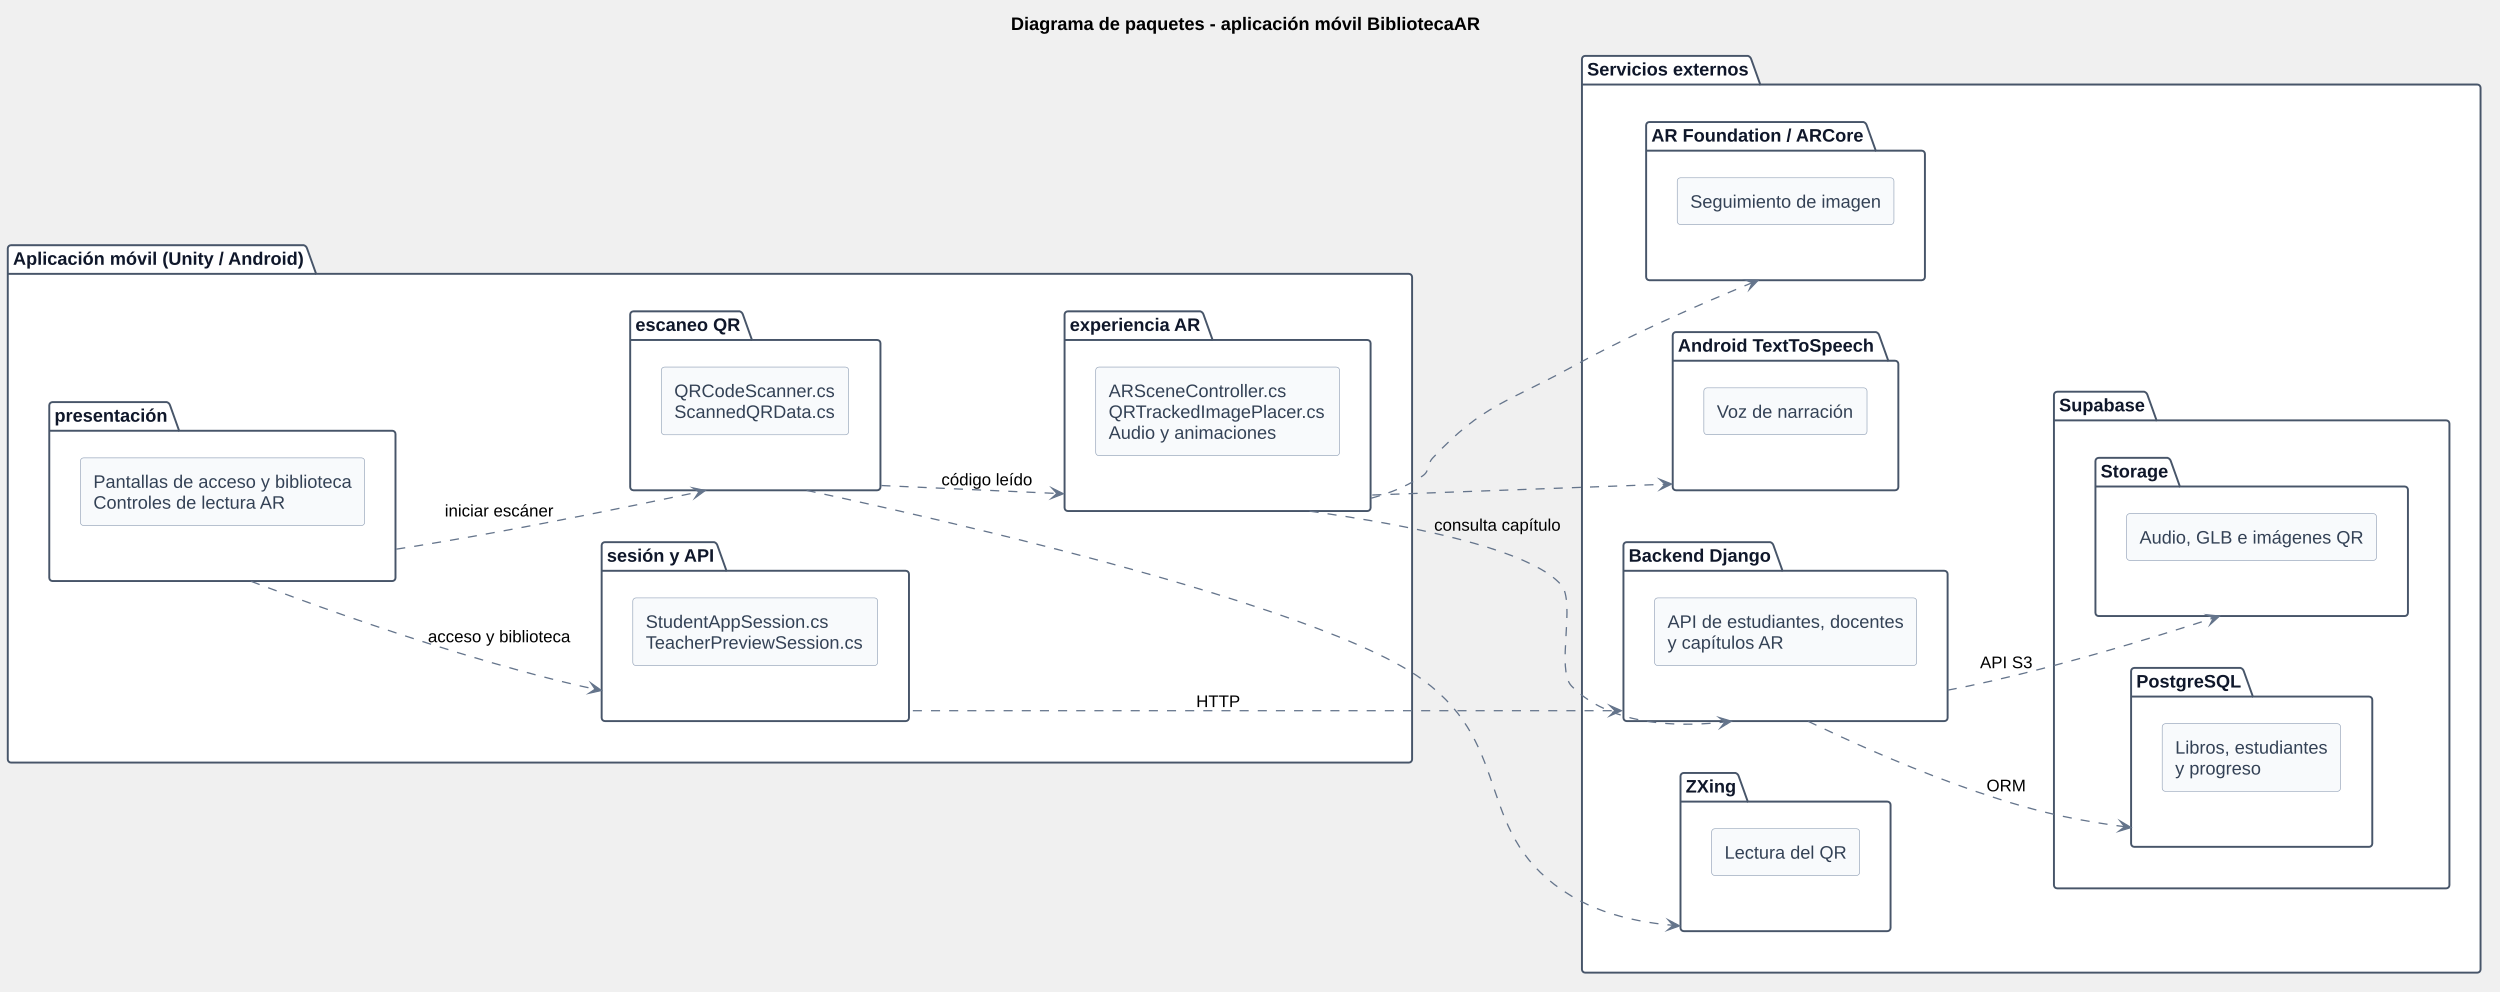
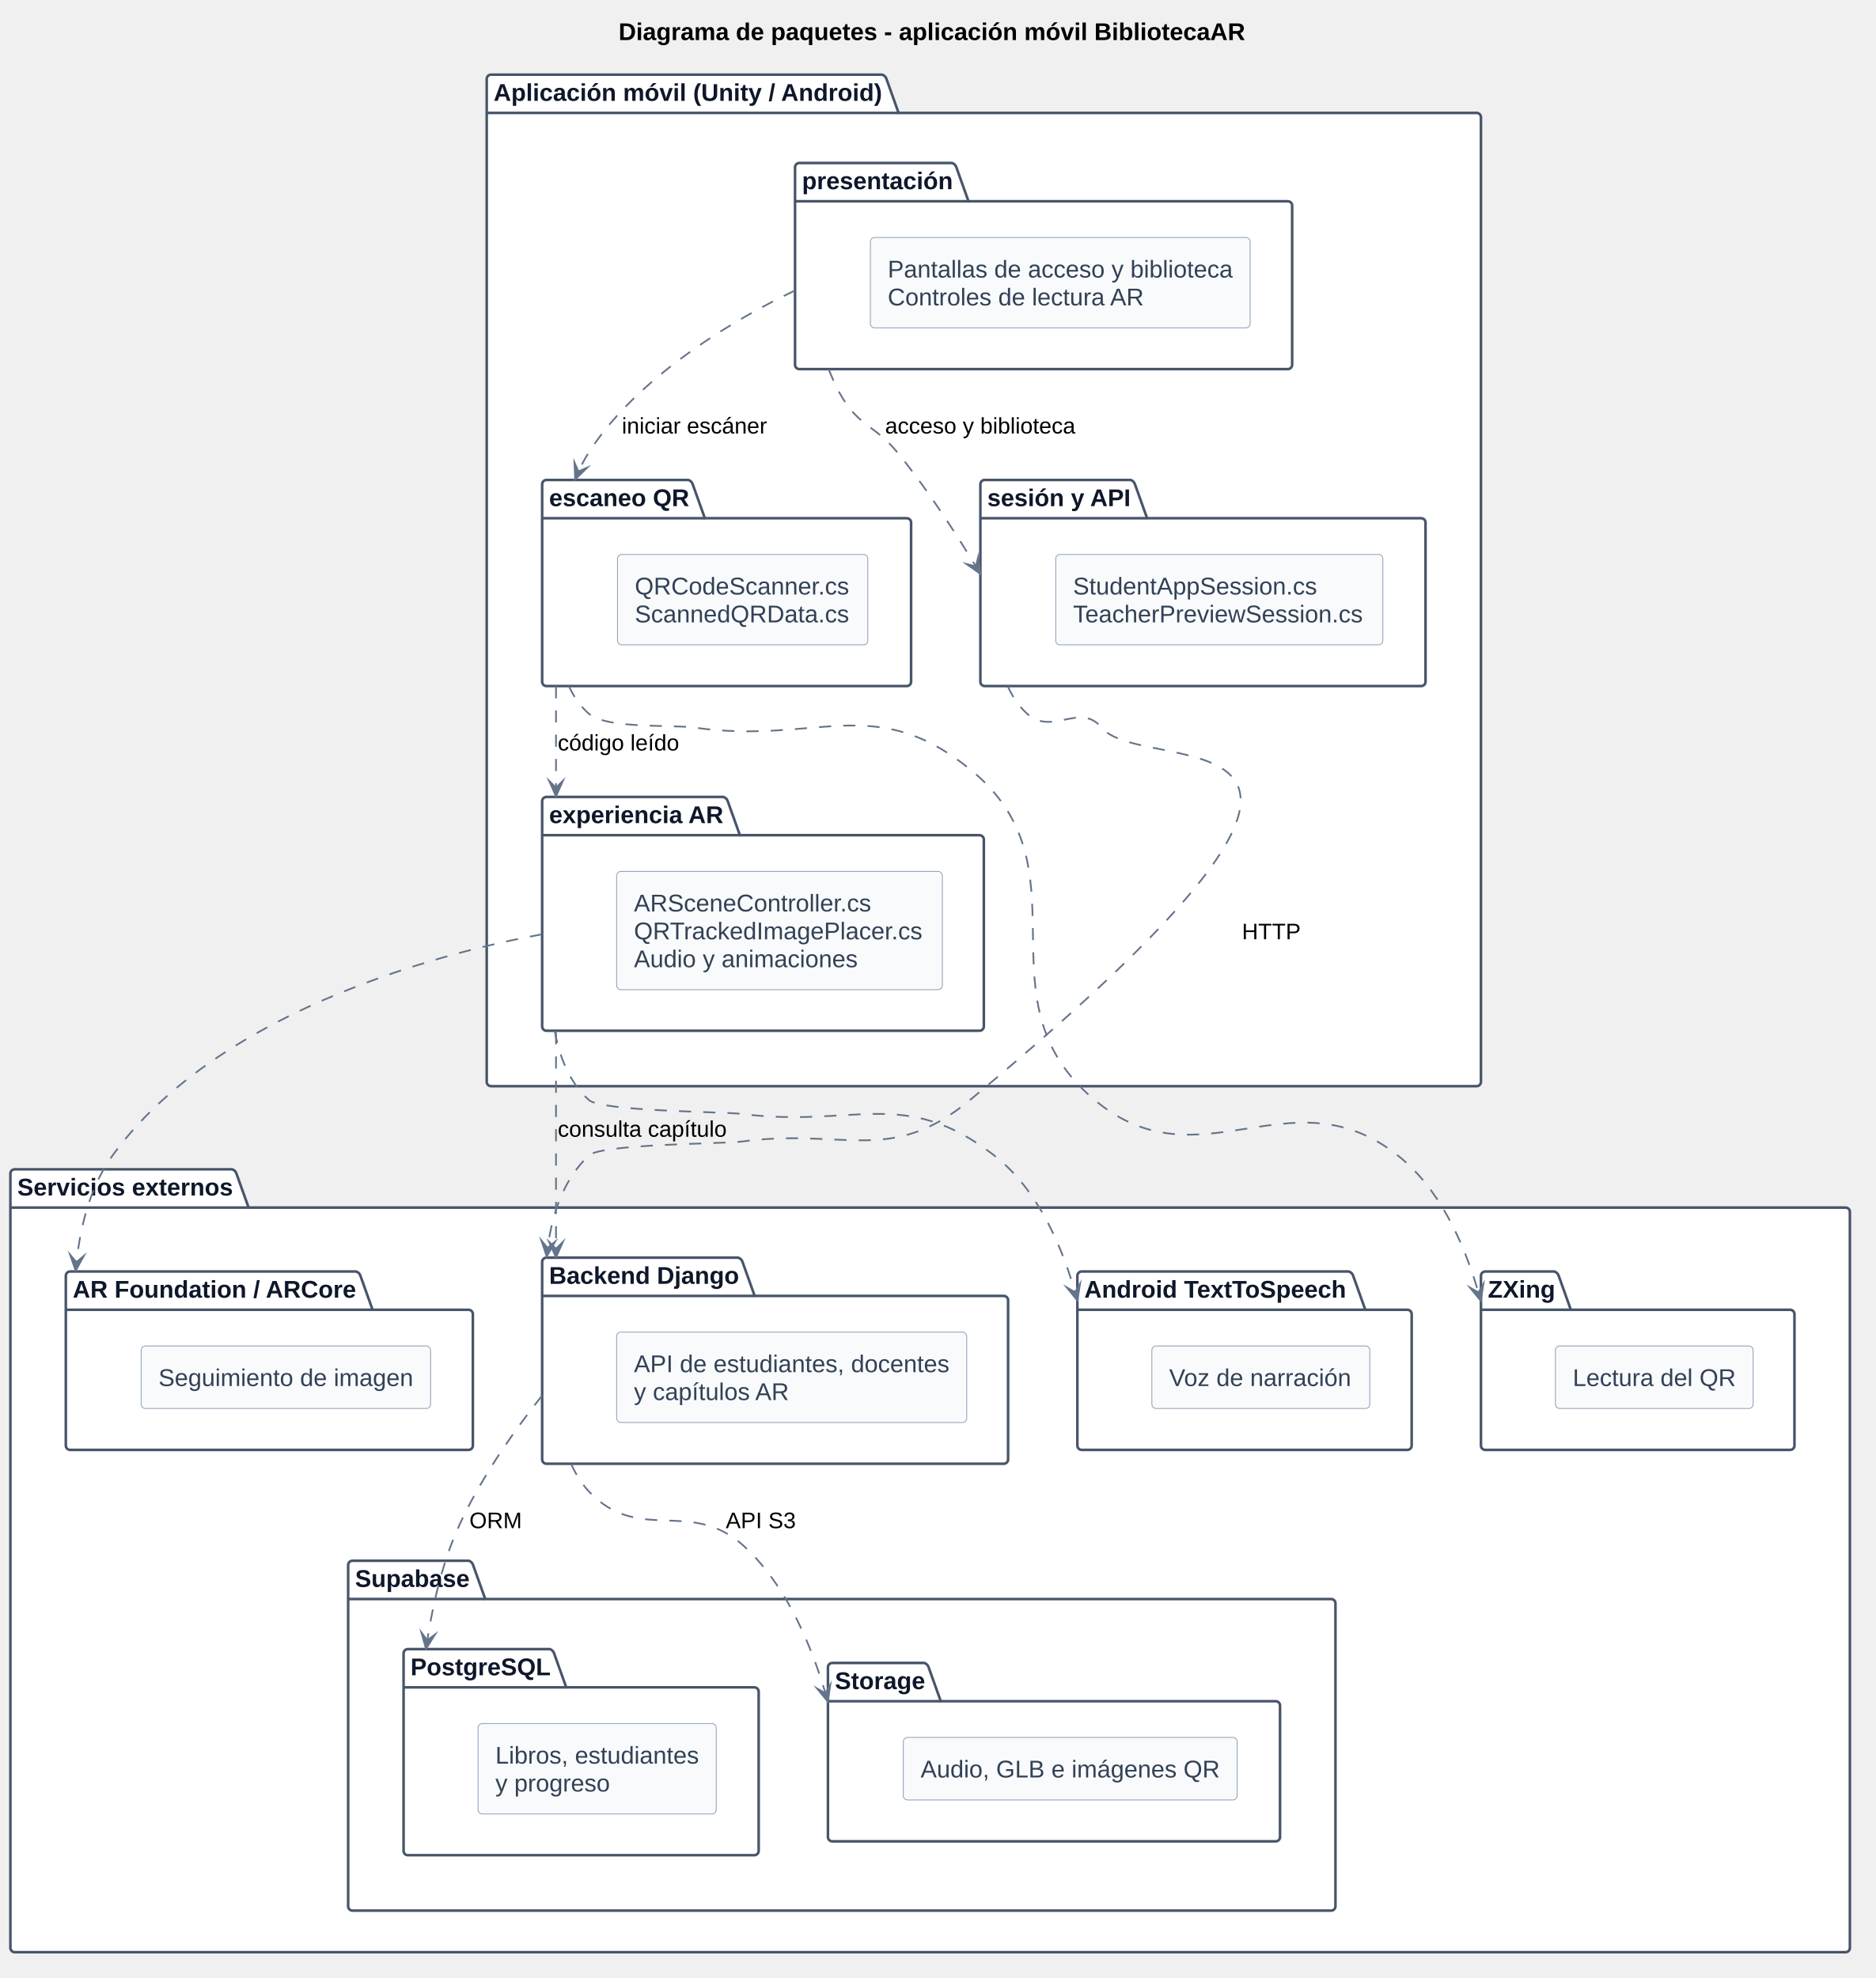
- <svg xmlns="http://www.w3.org/2000/svg" version="1.1" data-diagram-type="DESCRIPTION" style="width:1928px;height:765px;background:#FFFFFF;" width="1928px" height="765px" viewBox="0 0 1928 765" zoomAndPan="magnify" preserveAspectRatio="none" contentStyleType="text/css">
+ <svg xmlns="http://www.w3.org/2000/svg" version="1.1" data-diagram-type="DESCRIPTION" style="width:1083px;height:1142px;background:#FFFFFF;" width="1083px" height="1142px" viewBox="0 0 1083 1142" zoomAndPan="magnify" preserveAspectRatio="none" contentStyleType="text/css">
  <defs />
  <g font-family="sans-serif" lengthAdjust="spacing">
    <g class="title" data-source-line="1">
-       <text x="779.618" y="23.132" fill="#000" font-size="14" textLength="361.765" font-weight="700" font-family="Arial">Diagrama de paquetes - aplicación móvil BibliotecaAR</text>
+       <text x="357.118" y="23.132" fill="#000" font-size="14" textLength="361.765" font-weight="700" font-family="Arial">Diagrama de paquetes - aplicación móvil BibliotecaAR</text>
    </g>
    <g class="cluster" data-qualified-name="MOBILE" id="ent0001" data-source-line="19">
-       <path d="M8.5,189.099 L234.286,189.099 A3.75,3.75 0 0 1 236.786,191.599 L243.786,211.197 L1086.5,211.197 A2.5,2.5 0 0 1 1089,213.697 L1089,585.599 A2.5,2.5 0 0 1 1086.5,588.099 L8.5,588.099 A2.5,2.5 0 0 1 6,585.599 L6,191.599 A2.5,2.5 0 0 1 8.5,189.099" style="stroke:#475569;stroke-width:1.5;" fill="#FFF" />
-       <line x1="6" y1="211.197" x2="243.786" y2="211.197" style="stroke:#475569;stroke-width:1.5;" />
-       <text x="10" y="204.23" fill="#0F172A" font-size="14" textLength="224.786" font-weight="700" font-family="Arial">Aplicación móvil (Unity / Android)</text>
+       <path d="M283.5,43.099 L509.286,43.099 A3.75,3.75 0 0 1 511.786,45.599 L518.786,65.197 L852.5,65.197 A2.5,2.5 0 0 1 855,67.697 L855,624.599 A2.5,2.5 0 0 1 852.5,627.099 L283.5,627.099 A2.5,2.5 0 0 1 281,624.599 L281,45.599 A2.5,2.5 0 0 1 283.5,43.099" style="stroke:#475569;stroke-width:1.5;" fill="#FFF" />
+       <line x1="281" y1="65.197" x2="518.786" y2="65.197" style="stroke:#475569;stroke-width:1.5;" />
+       <text x="285" y="58.23" fill="#0F172A" font-size="14" textLength="224.786" font-weight="700" font-family="Arial">Aplicación móvil (Unity / Android)</text>
    </g>
    <g class="cluster" data-qualified-name="MOBILE.UI" id="ent0002" data-source-line="20">
-       <path d="M40.5,310.099 L128.638,310.099 A3.75,3.75 0 0 1 131.138,312.599 L138.138,332.197 L302.5,332.197 A2.5,2.5 0 0 1 305,334.697 L305,445.599 A2.5,2.5 0 0 1 302.5,448.099 L40.5,448.099 A2.5,2.5 0 0 1 38,445.599 L38,312.599 A2.5,2.5 0 0 1 40.5,310.099" style="stroke:#475569;stroke-width:1.5;" fill="#FFF" />
-       <line x1="38" y1="332.197" x2="138.138" y2="332.197" style="stroke:#475569;stroke-width:1.5;" />
-       <text x="42" y="325.23" fill="#0F172A" font-size="14" textLength="87.138" font-weight="700" font-family="Arial">presentación</text>
+       <path d="M461.5,94.099 L549.638,94.099 A3.75,3.75 0 0 1 552.138,96.599 L559.138,116.197 L743.5,116.197 A2.5,2.5 0 0 1 746,118.697 L746,210.599 A2.5,2.5 0 0 1 743.5,213.099 L461.5,213.099 A2.5,2.5 0 0 1 459,210.599 L459,96.599 A2.5,2.5 0 0 1 461.5,94.099" style="stroke:#475569;stroke-width:1.5;" fill="#FFF" />
+       <line x1="459" y1="116.197" x2="559.138" y2="116.197" style="stroke:#475569;stroke-width:1.5;" />
+       <text x="463" y="109.23" fill="#0F172A" font-size="14" textLength="87.138" font-weight="700" font-family="Arial">presentación</text>
    </g>
    <g class="cluster" data-qualified-name="MOBILE.SCAN" id="ent0004" data-source-line="23">
-       <path d="M488.5,240.099 L570.424,240.099 A3.75,3.75 0 0 1 572.924,242.599 L579.924,262.197 L676.5,262.197 A2.5,2.5 0 0 1 679,264.697 L679,375.599 A2.5,2.5 0 0 1 676.5,378.099 L488.5,378.099 A2.5,2.5 0 0 1 486,375.599 L486,242.599 A2.5,2.5 0 0 1 488.5,240.099" style="stroke:#475569;stroke-width:1.5;" fill="#FFF" />
-       <line x1="486" y1="262.197" x2="579.924" y2="262.197" style="stroke:#475569;stroke-width:1.5;" />
-       <text x="490" y="255.23" fill="#0F172A" font-size="14" textLength="80.924" font-weight="700" font-family="Arial">escaneo QR</text>
+       <path d="M315.5,277.099 L397.424,277.099 A3.75,3.75 0 0 1 399.924,279.599 L406.924,299.197 L523.5,299.197 A2.5,2.5 0 0 1 526,301.697 L526,393.599 A2.5,2.5 0 0 1 523.5,396.099 L315.5,396.099 A2.5,2.5 0 0 1 313,393.599 L313,279.599 A2.5,2.5 0 0 1 315.5,277.099" style="stroke:#475569;stroke-width:1.5;" fill="#FFF" />
+       <line x1="313" y1="299.197" x2="406.924" y2="299.197" style="stroke:#475569;stroke-width:1.5;" />
+       <text x="317" y="292.23" fill="#0F172A" font-size="14" textLength="80.924" font-weight="700" font-family="Arial">escaneo QR</text>
    </g>
    <g class="cluster" data-qualified-name="MOBILE.CLIENT" id="ent0006" data-source-line="26">
-       <path d="M466.5,418.099 L550.755,418.099 A3.75,3.75 0 0 1 553.255,420.599 L560.255,440.197 L698.5,440.197 A2.5,2.5 0 0 1 701,442.697 L701,553.599 A2.5,2.5 0 0 1 698.5,556.099 L466.5,556.099 A2.5,2.5 0 0 1 464,553.599 L464,420.599 A2.5,2.5 0 0 1 466.5,418.099" style="stroke:#475569;stroke-width:1.5;" fill="#FFF" />
-       <line x1="464" y1="440.197" x2="560.255" y2="440.197" style="stroke:#475569;stroke-width:1.5;" />
-       <text x="468" y="433.23" fill="#0F172A" font-size="14" textLength="83.255" font-weight="700" font-family="Arial">sesión y API</text>
+       <path d="M568.5,277.099 L652.755,277.099 A3.75,3.75 0 0 1 655.255,279.599 L662.255,299.197 L820.5,299.197 A2.5,2.5 0 0 1 823,301.697 L823,393.599 A2.5,2.5 0 0 1 820.5,396.099 L568.5,396.099 A2.5,2.5 0 0 1 566,393.599 L566,279.599 A2.5,2.5 0 0 1 568.5,277.099" style="stroke:#475569;stroke-width:1.5;" fill="#FFF" />
+       <line x1="566" y1="299.197" x2="662.255" y2="299.197" style="stroke:#475569;stroke-width:1.5;" />
+       <text x="570" y="292.23" fill="#0F172A" font-size="14" textLength="83.255" font-weight="700" font-family="Arial">sesión y API</text>
    </g>
    <g class="cluster" data-qualified-name="MOBILE.AR" id="ent0008" data-source-line="29">
-       <path d="M823.5,240.099 L925.658,240.099 A3.75,3.75 0 0 1 928.158,242.599 L935.158,262.197 L1054.5,262.197 A2.5,2.5 0 0 1 1057,264.697 L1057,391.599 A2.5,2.5 0 0 1 1054.5,394.099 L823.5,394.099 A2.5,2.5 0 0 1 821,391.599 L821,242.599 A2.5,2.5 0 0 1 823.5,240.099" style="stroke:#475569;stroke-width:1.5;" fill="#FFF" />
-       <line x1="821" y1="262.197" x2="935.158" y2="262.197" style="stroke:#475569;stroke-width:1.5;" />
-       <text x="825" y="255.23" fill="#0F172A" font-size="14" textLength="101.158" font-weight="700" font-family="Arial">experiencia AR</text>
+       <path d="M315.5,460.099 L417.658,460.099 A3.75,3.75 0 0 1 420.158,462.599 L427.158,482.197 L565.5,482.197 A2.5,2.5 0 0 1 568,484.697 L568,592.599 A2.5,2.5 0 0 1 565.5,595.099 L315.5,595.099 A2.5,2.5 0 0 1 313,592.599 L313,462.599 A2.5,2.5 0 0 1 315.5,460.099" style="stroke:#475569;stroke-width:1.5;" fill="#FFF" />
+       <line x1="313" y1="482.197" x2="427.158" y2="482.197" style="stroke:#475569;stroke-width:1.5;" />
+       <text x="317" y="475.23" fill="#0F172A" font-size="14" textLength="101.158" font-weight="700" font-family="Arial">experiencia AR</text>
    </g>
    <g class="cluster" data-qualified-name="EXTERNAL" id="ent0010" data-source-line="34">
-       <path d="M1222.5,43.099 L1348.01,43.099 A3.75,3.75 0 0 1 1350.51,45.599 L1357.51,65.197 L1910.5,65.197 A2.5,2.5 0 0 1 1913,67.697 L1913,747.599 A2.5,2.5 0 0 1 1910.5,750.099 L1222.5,750.099 A2.5,2.5 0 0 1 1220,747.599 L1220,45.599 A2.5,2.5 0 0 1 1222.5,43.099" style="stroke:#475569;stroke-width:1.5;" fill="#FFF" />
-       <line x1="1220" y1="65.197" x2="1357.51" y2="65.197" style="stroke:#475569;stroke-width:1.5;" />
-       <text x="1224" y="58.23" fill="#0F172A" font-size="14" textLength="124.51" font-weight="700" font-family="Arial">Servicios externos</text>
+       <path d="M8.5,675.099 L134.01,675.099 A3.75,3.75 0 0 1 136.51,677.599 L143.51,697.197 L1065.5,697.197 A2.5,2.5 0 0 1 1068,699.697 L1068,1124.599 A2.5,2.5 0 0 1 1065.5,1127.099 L8.5,1127.099 A2.5,2.5 0 0 1 6,1124.599 L6,677.599 A2.5,2.5 0 0 1 8.5,675.099" style="stroke:#475569;stroke-width:1.5;" fill="#FFF" />
+       <line x1="6" y1="697.197" x2="143.51" y2="697.197" style="stroke:#475569;stroke-width:1.5;" />
+       <text x="10" y="690.23" fill="#0F172A" font-size="14" textLength="124.51" font-weight="700" font-family="Arial">Servicios externos</text>
    </g>
    <g class="cluster" data-qualified-name="EXTERNAL.BACKEND" id="ent0011" data-source-line="35">
-       <path d="M1254.5,418.099 L1365.189,418.099 A3.75,3.75 0 0 1 1367.689,420.599 L1374.689,440.197 L1499.5,440.197 A2.5,2.5 0 0 1 1502,442.697 L1502,553.599 A2.5,2.5 0 0 1 1499.5,556.099 L1254.5,556.099 A2.5,2.5 0 0 1 1252,553.599 L1252,420.599 A2.5,2.5 0 0 1 1254.5,418.099" style="stroke:#475569;stroke-width:1.5;" fill="#FFF" />
-       <line x1="1252" y1="440.197" x2="1374.689" y2="440.197" style="stroke:#475569;stroke-width:1.5;" />
-       <text x="1256" y="433.23" fill="#0F172A" font-size="14" textLength="109.689" font-weight="700" font-family="Arial">Backend Django</text>
+       <path d="M315.5,726.099 L426.189,726.099 A3.75,3.75 0 0 1 428.689,728.599 L435.689,748.197 L579.5,748.197 A2.5,2.5 0 0 1 582,750.697 L582,842.599 A2.5,2.5 0 0 1 579.5,845.099 L315.5,845.099 A2.5,2.5 0 0 1 313,842.599 L313,728.599 A2.5,2.5 0 0 1 315.5,726.099" style="stroke:#475569;stroke-width:1.5;" fill="#FFF" />
+       <line x1="313" y1="748.197" x2="435.689" y2="748.197" style="stroke:#475569;stroke-width:1.5;" />
+       <text x="317" y="741.23" fill="#0F172A" font-size="14" textLength="109.689" font-weight="700" font-family="Arial">Backend Django</text>
    </g>
    <g class="cluster" data-qualified-name="EXTERNAL.SUPABASE" id="ent0013" data-source-line="38">
-       <path d="M1586.5,302.099 L1653.638,302.099 A3.75,3.75 0 0 1 1656.138,304.599 L1663.138,324.197 L1886.5,324.197 A2.5,2.5 0 0 1 1889,326.697 L1889,682.599 A2.5,2.5 0 0 1 1886.5,685.099 L1586.5,685.099 A2.5,2.5 0 0 1 1584,682.599 L1584,304.599 A2.5,2.5 0 0 1 1586.5,302.099" style="stroke:#475569;stroke-width:1.5;" fill="#FFF" />
-       <line x1="1584" y1="324.197" x2="1663.138" y2="324.197" style="stroke:#475569;stroke-width:1.5;" />
-       <text x="1588" y="317.23" fill="#0F172A" font-size="14" textLength="66.138" font-weight="700" font-family="Arial">Supabase</text>
+       <path d="M203.5,901.099 L270.638,901.099 A3.75,3.75 0 0 1 273.138,903.599 L280.138,923.197 L768.5,923.197 A2.5,2.5 0 0 1 771,925.697 L771,1100.599 A2.5,2.5 0 0 1 768.5,1103.099 L203.5,1103.099 A2.5,2.5 0 0 1 201,1100.599 L201,903.599 A2.5,2.5 0 0 1 203.5,901.099" style="stroke:#475569;stroke-width:1.5;" fill="#FFF" />
+       <line x1="201" y1="923.197" x2="280.138" y2="923.197" style="stroke:#475569;stroke-width:1.5;" />
+       <text x="205" y="916.23" fill="#0F172A" font-size="14" textLength="66.138" font-weight="700" font-family="Arial">Supabase</text>
    </g>
    <g class="cluster" data-qualified-name="EXTERNAL.SUPABASE.DB" id="ent0014" data-source-line="39">
-       <path d="M1646,515.099 L1727.903,515.099 A3.75,3.75 0 0 1 1730.403,517.599 L1737.403,537.197 L1827,537.197 A2.5,2.5 0 0 1 1829.5,539.697 L1829.5,650.599 A2.5,2.5 0 0 1 1827,653.099 L1646,653.099 A2.5,2.5 0 0 1 1643.5,650.599 L1643.5,517.599 A2.5,2.5 0 0 1 1646,515.099" style="stroke:#475569;stroke-width:1.5;" fill="#FFF" />
-       <line x1="1643.5" y1="537.197" x2="1737.403" y2="537.197" style="stroke:#475569;stroke-width:1.5;" />
-       <text x="1647.5" y="530.23" fill="#0F172A" font-size="14" textLength="80.903" font-weight="700" font-family="Arial">PostgreSQL</text>
+       <path d="M235.5,952.099 L317.403,952.099 A3.75,3.75 0 0 1 319.903,954.599 L326.903,974.197 L435.5,974.197 A2.5,2.5 0 0 1 438,976.697 L438,1068.599 A2.5,2.5 0 0 1 435.5,1071.099 L235.5,1071.099 A2.5,2.5 0 0 1 233,1068.599 L233,954.599 A2.5,2.5 0 0 1 235.5,952.099" style="stroke:#475569;stroke-width:1.5;" fill="#FFF" />
+       <line x1="233" y1="974.197" x2="326.903" y2="974.197" style="stroke:#475569;stroke-width:1.5;" />
+       <text x="237" y="967.23" fill="#0F172A" font-size="14" textLength="80.903" font-weight="700" font-family="Arial">PostgreSQL</text>
    </g>
    <g class="cluster" data-qualified-name="EXTERNAL.SUPABASE.FILES" id="ent0016" data-source-line="42">
-       <path d="M1618.5,353.099 L1671.624,353.099 A3.75,3.75 0 0 1 1674.124,355.599 L1681.124,375.197 L1854.5,375.197 A2.5,2.5 0 0 1 1857,377.697 L1857,472.599 A2.5,2.5 0 0 1 1854.5,475.099 L1618.5,475.099 A2.5,2.5 0 0 1 1616,472.599 L1616,355.599 A2.5,2.5 0 0 1 1618.5,353.099" style="stroke:#475569;stroke-width:1.5;" fill="#FFF" />
-       <line x1="1616" y1="375.197" x2="1681.124" y2="375.197" style="stroke:#475569;stroke-width:1.5;" />
-       <text x="1620" y="368.23" fill="#0F172A" font-size="14" textLength="52.124" font-weight="700" font-family="Arial">Storage</text>
+       <path d="M480.5,960.099 L533.624,960.099 A3.75,3.75 0 0 1 536.124,962.599 L543.124,982.197 L736.5,982.197 A2.5,2.5 0 0 1 739,984.697 L739,1060.599 A2.5,2.5 0 0 1 736.5,1063.099 L480.5,1063.099 A2.5,2.5 0 0 1 478,1060.599 L478,962.599 A2.5,2.5 0 0 1 480.5,960.099" style="stroke:#475569;stroke-width:1.5;" fill="#FFF" />
+       <line x1="478" y1="982.197" x2="543.124" y2="982.197" style="stroke:#475569;stroke-width:1.5;" />
+       <text x="482" y="975.23" fill="#0F172A" font-size="14" textLength="52.124" font-weight="700" font-family="Arial">Storage</text>
    </g>
    <g class="cluster" data-qualified-name="EXTERNAL.ZXING" id="ent0018" data-source-line="46">
-       <path d="M1298.5,596.099 L1338.383,596.099 A3.75,3.75 0 0 1 1340.883,598.599 L1347.883,618.197 L1455.5,618.197 A2.5,2.5 0 0 1 1458,620.697 L1458,715.599 A2.5,2.5 0 0 1 1455.5,718.099 L1298.5,718.099 A2.5,2.5 0 0 1 1296,715.599 L1296,598.599 A2.5,2.5 0 0 1 1298.5,596.099" style="stroke:#475569;stroke-width:1.5;" fill="#FFF" />
-       <line x1="1296" y1="618.197" x2="1347.883" y2="618.197" style="stroke:#475569;stroke-width:1.5;" />
-       <text x="1300" y="611.23" fill="#0F172A" font-size="14" textLength="38.883" font-weight="700" font-family="Arial">ZXing</text>
+       <path d="M857.5,734.099 L897.383,734.099 A3.75,3.75 0 0 1 899.883,736.599 L906.883,756.197 L1033.5,756.197 A2.5,2.5 0 0 1 1036,758.697 L1036,834.599 A2.5,2.5 0 0 1 1033.5,837.099 L857.5,837.099 A2.5,2.5 0 0 1 855,834.599 L855,736.599 A2.5,2.5 0 0 1 857.5,734.099" style="stroke:#475569;stroke-width:1.5;" fill="#FFF" />
+       <line x1="855" y1="756.197" x2="906.883" y2="756.197" style="stroke:#475569;stroke-width:1.5;" />
+       <text x="859" y="749.23" fill="#0F172A" font-size="14" textLength="38.883" font-weight="700" font-family="Arial">ZXing</text>
    </g>
    <g class="cluster" data-qualified-name="EXTERNAL.ARCORE" id="ent0020" data-source-line="49">
-       <path d="M1272,94.099 L1437.097,94.099 A3.75,3.75 0 0 1 1439.597,96.599 L1446.597,116.197 L1482,116.197 A2.5,2.5 0 0 1 1484.5,118.697 L1484.5,213.599 A2.5,2.5 0 0 1 1482,216.099 L1272,216.099 A2.5,2.5 0 0 1 1269.5,213.599 L1269.5,96.599 A2.5,2.5 0 0 1 1272,94.099" style="stroke:#475569;stroke-width:1.5;" fill="#FFF" />
-       <line x1="1269.5" y1="116.197" x2="1446.597" y2="116.197" style="stroke:#475569;stroke-width:1.5;" />
-       <text x="1273.5" y="109.23" fill="#0F172A" font-size="14" textLength="164.097" font-weight="700" font-family="Arial">AR Foundation / ARCore</text>
+       <path d="M40.5,734.099 L205.597,734.099 A3.75,3.75 0 0 1 208.097,736.599 L215.097,756.197 L270.5,756.197 A2.5,2.5 0 0 1 273,758.697 L273,834.599 A2.5,2.5 0 0 1 270.5,837.099 L40.5,837.099 A2.5,2.5 0 0 1 38,834.599 L38,736.599 A2.5,2.5 0 0 1 40.5,734.099" style="stroke:#475569;stroke-width:1.5;" fill="#FFF" />
+       <line x1="38" y1="756.197" x2="215.097" y2="756.197" style="stroke:#475569;stroke-width:1.5;" />
+       <text x="42" y="749.23" fill="#0F172A" font-size="14" textLength="164.097" font-weight="700" font-family="Arial">AR Foundation / ARCore</text>
    </g>
    <g class="cluster" data-qualified-name="EXTERNAL.TTS" id="ent0022" data-source-line="52">
-       <path d="M1292.5,256.099 L1446.734,256.099 A3.75,3.75 0 0 1 1449.234,258.599 L1456.234,278.197 L1461.5,278.197 A2.5,2.5 0 0 1 1464,280.697 L1464,375.599 A2.5,2.5 0 0 1 1461.5,378.099 L1292.5,378.099 A2.5,2.5 0 0 1 1290,375.599 L1290,258.599 A2.5,2.5 0 0 1 1292.5,256.099" style="stroke:#475569;stroke-width:1.5;" fill="#FFF" />
-       <line x1="1290" y1="278.197" x2="1456.234" y2="278.197" style="stroke:#475569;stroke-width:1.5;" />
-       <text x="1294" y="271.23" fill="#0F172A" font-size="14" textLength="153.234" font-weight="700" font-family="Arial">Android TextToSpeech</text>
+       <path d="M624.5,734.099 L778.734,734.099 A3.75,3.75 0 0 1 781.234,736.599 L788.234,756.197 L812.5,756.197 A2.5,2.5 0 0 1 815,758.697 L815,834.599 A2.5,2.5 0 0 1 812.5,837.099 L624.5,837.099 A2.5,2.5 0 0 1 622,834.599 L622,736.599 A2.5,2.5 0 0 1 624.5,734.099" style="stroke:#475569;stroke-width:1.5;" fill="#FFF" />
+       <line x1="622" y1="756.197" x2="788.234" y2="756.197" style="stroke:#475569;stroke-width:1.5;" />
+       <text x="626" y="749.23" fill="#0F172A" font-size="14" textLength="153.234" font-weight="700" font-family="Arial">Android TextToSpeech</text>
    </g>
    <g class="entity" data-qualified-name="MOBILE.UI.UI_INFO" id="ent0003" data-source-line="21">
-       <rect x="62" y="353.099" width="219.233" height="52.197" fill="#F8FAFC" style="stroke:#94A3B8;stroke-width:0.5;" rx="2.5" ry="2.5" />
-       <text x="72" y="376.23" fill="#334155" font-size="14" textLength="199.233" font-family="Arial">Pantallas de acceso y biblioteca</text>
-       <text x="72" y="392.329" fill="#334155" font-size="14" textLength="148.627" font-family="Arial">Controles de lectura AR</text>
+       <rect x="502.5" y="137.099" width="219.233" height="52.197" fill="#F8FAFC" style="stroke:#94A3B8;stroke-width:0.5;" rx="2.5" ry="2.5" />
+       <text x="512.5" y="160.23" fill="#334155" font-size="14" textLength="199.233" font-family="Arial">Pantallas de acceso y biblioteca</text>
+       <text x="512.5" y="176.329" fill="#334155" font-size="14" textLength="148.627" font-family="Arial">Controles de lectura AR</text>
    </g>
    <g class="entity" data-qualified-name="MOBILE.SCAN.SCAN_INFO" id="ent0005" data-source-line="24">
-       <rect x="510" y="283.099" width="144.503" height="52.197" fill="#F8FAFC" style="stroke:#94A3B8;stroke-width:0.5;" rx="2.5" ry="2.5" />
-       <text x="520" y="306.23" fill="#334155" font-size="14" textLength="124.503" font-family="Arial">QRCodeScanner.cs</text>
-       <text x="520" y="322.329" fill="#334155" font-size="14" textLength="123.73" font-family="Arial">ScannedQRData.cs</text>
+       <rect x="356.5" y="320.099" width="144.503" height="52.197" fill="#F8FAFC" style="stroke:#94A3B8;stroke-width:0.5;" rx="2.5" ry="2.5" />
+       <text x="366.5" y="343.23" fill="#334155" font-size="14" textLength="124.503" font-family="Arial">QRCodeScanner.cs</text>
+       <text x="366.5" y="359.329" fill="#334155" font-size="14" textLength="123.73" font-family="Arial">ScannedQRData.cs</text>
    </g>
    <g class="entity" data-qualified-name="MOBILE.CLIENT.CLIENT_INFO" id="ent0007" data-source-line="27">
-       <rect x="488" y="461.099" width="188.848" height="52.197" fill="#F8FAFC" style="stroke:#94A3B8;stroke-width:0.5;" rx="2.5" ry="2.5" />
-       <text x="498" y="484.23" fill="#334155" font-size="14" textLength="140.868" font-family="Arial">StudentAppSession.cs</text>
-       <text x="498" y="500.329" fill="#334155" font-size="14" textLength="168.848" font-family="Arial">TeacherPreviewSession.cs</text>
+       <rect x="609.5" y="320.099" width="188.848" height="52.197" fill="#F8FAFC" style="stroke:#94A3B8;stroke-width:0.5;" rx="2.5" ry="2.5" />
+       <text x="619.5" y="343.23" fill="#334155" font-size="14" textLength="140.868" font-family="Arial">StudentAppSession.cs</text>
+       <text x="619.5" y="359.329" fill="#334155" font-size="14" textLength="168.848" font-family="Arial">TeacherPreviewSession.cs</text>
    </g>
    <g class="entity" data-qualified-name="MOBILE.AR.AR_INFO" id="ent0009" data-source-line="30">
-       <rect x="845" y="283.099" width="188.055" height="68.296" fill="#F8FAFC" style="stroke:#94A3B8;stroke-width:0.5;" rx="2.5" ry="2.5" />
-       <text x="855" y="306.23" fill="#334155" font-size="14" textLength="137.724" font-family="Arial">ARSceneController.cs</text>
-       <text x="855" y="322.329" fill="#334155" font-size="14" textLength="168.055" font-family="Arial">QRTrackedImagePlacer.cs</text>
-       <text x="855" y="338.428" fill="#334155" font-size="14" textLength="129.186" font-family="Arial">Audio y animaciones</text>
+       <rect x="356" y="503.099" width="188.055" height="68.296" fill="#F8FAFC" style="stroke:#94A3B8;stroke-width:0.5;" rx="2.5" ry="2.5" />
+       <text x="366" y="526.23" fill="#334155" font-size="14" textLength="137.724" font-family="Arial">ARSceneController.cs</text>
+       <text x="366" y="542.329" fill="#334155" font-size="14" textLength="168.055" font-family="Arial">QRTrackedImagePlacer.cs</text>
+       <text x="366" y="558.428" fill="#334155" font-size="14" textLength="129.186" font-family="Arial">Audio y animaciones</text>
    </g>
    <g class="entity" data-qualified-name="EXTERNAL.BACKEND.BACKEND_INFO" id="ent0012" data-source-line="36">
-       <rect x="1276" y="461.099" width="202.123" height="52.197" fill="#F8FAFC" style="stroke:#94A3B8;stroke-width:0.5;" rx="2.5" ry="2.5" />
-       <text x="1286" y="484.23" fill="#334155" font-size="14" textLength="182.123" font-family="Arial">API de estudiantes, docentes</text>
-       <text x="1286" y="500.329" fill="#334155" font-size="14" textLength="90.262" font-family="Arial">y capítulos AR</text>
+       <rect x="356" y="769.099" width="202.123" height="52.197" fill="#F8FAFC" style="stroke:#94A3B8;stroke-width:0.5;" rx="2.5" ry="2.5" />
+       <text x="366" y="792.23" fill="#334155" font-size="14" textLength="182.123" font-family="Arial">API de estudiantes, docentes</text>
+       <text x="366" y="808.329" fill="#334155" font-size="14" textLength="90.262" font-family="Arial">y capítulos AR</text>
    </g>
    <g class="entity" data-qualified-name="EXTERNAL.SUPABASE.DB.DB_INFO" id="ent0015" data-source-line="40">
-       <rect x="1667.5" y="558.099" width="137.517" height="52.197" fill="#F8FAFC" style="stroke:#94A3B8;stroke-width:0.5;" rx="2.5" ry="2.5" />
-       <text x="1677.5" y="581.23" fill="#334155" font-size="14" textLength="117.517" font-family="Arial">Libros, estudiantes</text>
-       <text x="1677.5" y="597.329" fill="#334155" font-size="14" textLength="66.145" font-family="Arial">y progreso</text>
+       <rect x="276" y="995.099" width="137.517" height="52.197" fill="#F8FAFC" style="stroke:#94A3B8;stroke-width:0.5;" rx="2.5" ry="2.5" />
+       <text x="286" y="1018.23" fill="#334155" font-size="14" textLength="117.517" font-family="Arial">Libros, estudiantes</text>
+       <text x="286" y="1034.329" fill="#334155" font-size="14" textLength="66.145" font-family="Arial">y progreso</text>
    </g>
    <g class="entity" data-qualified-name="EXTERNAL.SUPABASE.FILES.FILES_INFO" id="ent0017" data-source-line="43">
-       <rect x="1640" y="396.099" width="192.758" height="36.099" fill="#F8FAFC" style="stroke:#94A3B8;stroke-width:0.5;" rx="2.5" ry="2.5" />
-       <text x="1650" y="419.23" fill="#334155" font-size="14" textLength="172.758" font-family="Arial">Audio, GLB e imágenes QR</text>
+       <rect x="521.5" y="1003.099" width="192.758" height="36.099" fill="#F8FAFC" style="stroke:#94A3B8;stroke-width:0.5;" rx="2.5" ry="2.5" />
+       <text x="531.5" y="1026.23" fill="#334155" font-size="14" textLength="172.758" font-family="Arial">Audio, GLB e imágenes QR</text>
    </g>
    <g class="entity" data-qualified-name="EXTERNAL.ZXING.ZXING_INFO" id="ent0019" data-source-line="47">
-       <rect x="1320" y="639.099" width="114.158" height="36.099" fill="#F8FAFC" style="stroke:#94A3B8;stroke-width:0.5;" rx="2.5" ry="2.5" />
-       <text x="1330" y="662.23" fill="#334155" font-size="14" textLength="94.158" font-family="Arial">Lectura del QR</text>
+       <rect x="898" y="777.099" width="114.158" height="36.099" fill="#F8FAFC" style="stroke:#94A3B8;stroke-width:0.5;" rx="2.5" ry="2.5" />
+       <text x="908" y="800.23" fill="#334155" font-size="14" textLength="94.158" font-family="Arial">Lectura del QR</text>
    </g>
    <g class="entity" data-qualified-name="EXTERNAL.ARCORE.ARCORE_INFO" id="ent0021" data-source-line="50">
-       <rect x="1293.5" y="137.099" width="167.096" height="36.099" fill="#F8FAFC" style="stroke:#94A3B8;stroke-width:0.5;" rx="2.5" ry="2.5" />
-       <text x="1303.5" y="160.23" fill="#334155" font-size="14" textLength="147.096" font-family="Arial">Seguimiento de imagen</text>
+       <rect x="81.5" y="777.099" width="167.096" height="36.099" fill="#F8FAFC" style="stroke:#94A3B8;stroke-width:0.5;" rx="2.5" ry="2.5" />
+       <text x="91.5" y="800.23" fill="#334155" font-size="14" textLength="147.096" font-family="Arial">Seguimiento de imagen</text>
    </g>
    <g class="entity" data-qualified-name="EXTERNAL.TTS.TTS_INFO" id="ent0023" data-source-line="53">
-       <rect x="1314" y="299.099" width="125.841" height="36.099" fill="#F8FAFC" style="stroke:#94A3B8;stroke-width:0.5;" rx="2.5" ry="2.5" />
-       <text x="1324" y="322.23" fill="#334155" font-size="14" textLength="105.841" font-family="Arial">Voz de narración</text>
+       <rect x="665" y="777.099" width="125.841" height="36.099" fill="#F8FAFC" style="stroke:#94A3B8;stroke-width:0.5;" rx="2.5" ry="2.5" />
+       <text x="675" y="800.23" fill="#334155" font-size="14" textLength="105.841" font-family="Arial">Voz de narración</text>
    </g>
    <g class="link" data-entity-1="ent0002" data-entity-2="ent0004" id="lnk24" data-source-line="57" data-link-type="dependency">
-       <path d="M305.587,423.505 C306.629,423.348 307.668,423.19 308.705,423.031 C312.853,422.396 316.959,421.752 321,421.099 C378.32,411.829 442.323,399.329 492.544,389.024 C505.099,386.447 516.793,384.008 527.306,381.791 C532.562,380.683 537.524,379.63 542.15,378.643 C542.728,378.519 538.411,379.442 538.979,379.32" style="stroke:#64748B;stroke-width:1;stroke-dasharray:7,7;" fill="none" id="UI-to-SCAN" />
-       <polygon points="543.868,378.276,534.231,376.244,538.979,379.32,535.903,384.068,543.868,378.276" fill="#64748B" style="stroke:#64748B;stroke-width:1;stroke-linejoin:miter;stroke-miterlimit:10;" />
-       <text x="343" y="398.292" fill="#000" font-size="13" textLength="83.814" font-family="Arial">iniciar escáner</text>
+       <path d="M458.796,167.822 C458.365,168.026 457.919,168.238 457.458,168.459 C455.617,169.339 453.546,170.35 451.277,171.487 C442.199,176.034 429.956,182.604 416.618,190.976 C389.94,207.721 358.88,231.679 340,261.099 C337.496,265 335.32,269.188 333.43,273.536 C332.957,274.623 334.343,271.072 333.905,272.177" style="stroke:#64748B;stroke-width:1;stroke-dasharray:7,7;" fill="none" id="UI-to-SCAN" />
+       <polygon points="332.064,276.826,339.097,269.931,333.905,272.177,331.66,266.985,332.064,276.826" fill="#64748B" style="stroke:#64748B;stroke-width:1;stroke-linejoin:miter;stroke-miterlimit:10;" />
+       <text x="359" y="250.292" fill="#000" font-size="13" textLength="83.814" font-family="Arial">iniciar escáner</text>
    </g>
    <g class="link" data-entity-1="ent0002" data-entity-2="ent0006" id="lnk25" data-source-line="58" data-link-type="dependency">
-       <path d="M193.683,448.321 C193.911,448.408 194.14,448.496 194.371,448.584 C196.217,449.287 198.167,450.028 200.216,450.803 C216.606,457.002 239.316,465.393 265.74,474.617 C318.588,493.066 386.29,514.849 448,529.099 C451.593,529.928 455.248,530.727 458.946,531.497 C459.87,531.689 460.797,531.88 461.727,532.069 C462.191,532.163 462.657,532.257 463.122,532.35 C463.355,532.397 458.685,531.466 458.918,531.512" style="stroke:#64748B;stroke-width:1;stroke-dasharray:7,7;" fill="none" id="UI-to-CLIENT" />
-       <polygon points="463.821,532.49,455.778,526.807,458.918,531.512,454.213,534.653,463.821,532.49" fill="#64748B" style="stroke:#64748B;stroke-width:1;stroke-linejoin:miter;stroke-miterlimit:10;" />
-       <text x="330" y="495.292" fill="#000" font-size="13" textLength="109.84" font-family="Arial">acceso y biblioteca</text>
+       <path d="M478.493,213.338 C478.578,213.557 478.663,213.777 478.749,213.996 C479.437,215.75 480.162,217.49 480.927,219.205 C482.456,222.635 484.143,225.964 486,229.099 C496.25,246.399 505.25,245.549 518,261.099 C531.78,277.904 545.35,298.136 555.68,314.534 C558.263,318.633 560.643,322.493 562.773,325.999 C563.838,327.752 564.84,329.417 565.775,330.98 C565.833,331.078 563.327,326.882 563.385,326.979" style="stroke:#64748B;stroke-width:1;stroke-dasharray:7,7;" fill="none" id="UI-to-CLIENT" />
+       <polygon points="565.949,331.272,564.768,321.494,563.385,326.979,557.9,325.597,565.949,331.272" fill="#64748B" style="stroke:#64748B;stroke-width:1;stroke-linejoin:miter;stroke-miterlimit:10;" />
+       <text x="511" y="250.292" fill="#000" font-size="13" textLength="109.84" font-family="Arial">acceso y biblioteca</text>
    </g>
    <g class="link" data-entity-1="ent0004" data-entity-2="ent0008" id="lnk26" data-source-line="59" data-link-type="dependency">
-       <path d="M679.703,374.44 C680.317,374.468 680.932,374.496 681.549,374.524 C686.486,374.746 691.527,374.974 696.65,375.205 C717.141,376.13 738.953,377.114 760.765,378.099 C771.671,378.591 782.577,379.083 793.317,379.568 C798.688,379.81 804.017,380.051 809.284,380.288 C811.917,380.407 814.535,380.525 817.135,380.643 C817.785,380.672 818.434,380.701 819.082,380.731 C819.406,380.745 814.734,380.534 815.058,380.549" style="stroke:#64748B;stroke-width:1;stroke-dasharray:7,7;" fill="none" id="SCAN-to-AR" />
-       <polygon points="820.053,380.774,811.242,376.373,815.058,380.549,810.881,384.365,820.053,380.774" fill="#64748B" style="stroke:#64748B;stroke-width:1;stroke-linejoin:miter;stroke-miterlimit:10;" />
-       <text x="726" y="374.292" fill="#000" font-size="13" textLength="70.11" font-family="Arial">código leído</text>
+       <path d="M321,396.161 C321,397.433 321,398.719 321,400.019 C321,402.619 321,405.271 321,407.965 C321,418.741 321,430.187 321,441.634 C321,447.357 321,453.08 321,458.719 C321,459.071 321,454.423 321,454.775" style="stroke:#64748B;stroke-width:1;stroke-dasharray:7,7;" fill="none" id="SCAN-to-AR" />
+       <polygon points="321,459.775,325,450.775,321,454.775,317,450.775,321,459.775" fill="#64748B" style="stroke:#64748B;stroke-width:1;stroke-linejoin:miter;stroke-miterlimit:10;" />
+       <text x="322" y="433.292" fill="#000" font-size="13" textLength="70.11" font-family="Arial">código leído</text>
    </g>
    <g class="link" data-entity-1="ent0006" data-entity-2="ent0011" id="lnk27" data-source-line="60" data-link-type="dependency">
-       <path d="M703.983,548.099 C706.246,548.099 708.532,548.099 710.842,548.099 C784.742,548.099 882.266,548.099 979.787,548.099 C1077.309,548.099 1174.827,548.099 1248.715,548.099 C1249.292,548.099 1244.868,548.099 1245.442,548.099" style="stroke:#64748B;stroke-width:1;stroke-dasharray:7,7;" fill="none" id="CLIENT-to-BACKEND" />
-       <polygon points="1250.442,548.099,1241.442,544.099,1245.442,548.099,1241.442,552.099,1250.442,548.099" fill="#64748B" style="stroke:#64748B;stroke-width:1;stroke-linejoin:miter;stroke-miterlimit:10;" />
-       <text x="922.5" y="545.292" fill="#000" font-size="13" textLength="33.941" font-family="Arial">HTTP</text>
+       <path d="M581.842,396.294 C581.89,396.399 581.938,396.503 581.986,396.607 C582.372,397.44 582.776,398.263 583.199,399.076 C584.044,400.701 584.965,402.282 585.966,403.804 C587.969,406.848 590.296,409.654 593,412.099 C607.42,425.139 623.58,405.149 636,420.099 C661.09,450.289 842.17,400.829 560,635.099 C514.12,673.189 487.08,651.059 428,659.099 C418.27,660.419 347.14,660.359 340,667.099 C329.785,676.739 323.447,689.326 319.696,702.825 C317.821,709.575 316.592,716.553 315.849,723.505 C315.803,723.939 315.758,724.373 315.716,724.808 C315.694,725.025 316.142,720.264 316.121,720.481" style="stroke:#64748B;stroke-width:1;stroke-dasharray:7,7;" fill="none" id="CLIENT-to-BACKEND" />
+       <polygon points="315.653,725.459,320.478,716.873,316.121,720.481,312.513,716.124,315.653,725.459" fill="#64748B" style="stroke:#64748B;stroke-width:1;stroke-linejoin:miter;stroke-miterlimit:10;" />
+       <text x="717" y="542.292" fill="#000" font-size="13" textLength="33.941" font-family="Arial">HTTP</text>
    </g>
    <g class="link" data-entity-1="ent0008" data-entity-2="ent0011" id="lnk28" data-source-line="61" data-link-type="dependency">
-       <path d="M1009.954,394.207 C1010.375,394.265 1010.796,394.323 1011.219,394.382 C1012.91,394.617 1014.618,394.857 1016.342,395.102 C1030.134,397.063 1044.94,399.358 1059.998,401.999 C1120.228,412.561 1184.485,428.659 1204,451.099 C1215.43,464.249 1199.76,516.699 1212,529.099 C1237.37,554.804 1277.495,559.809 1311.705,558.262 C1315.981,558.069 1320.165,557.773 1324.216,557.403 C1326.242,557.218 1328.234,557.014 1330.188,556.795 C1331.165,556.685 1332.133,556.572 1333.09,556.455 C1333.568,556.397 1334.045,556.338 1334.518,556.278 C1334.755,556.248 1330.032,556.858 1330.267,556.827" style="stroke:#64748B;stroke-width:1;stroke-dasharray:7,7;" fill="none" id="AR-to-BACKEND" />
-       <polygon points="1335.226,556.187,1325.788,553.372,1330.267,556.827,1326.812,561.306,1335.226,556.187" fill="#64748B" style="stroke:#64748B;stroke-width:1;stroke-linejoin:miter;stroke-miterlimit:10;" />
-       <text x="1106" y="409.292" fill="#000" font-size="13" textLength="97.563" font-family="Arial">consulta capítulo</text>
+       <path d="M321,595.915 C321,596.754 321,597.599 321,598.449 C321,605.252 321,612.412 321,619.81 C321,634.608 321,650.359 321,666.11 C321,681.861 321,697.612 321,712.408 C321,716.107 321,719.746 321,723.311 C321,724.203 321,720.089 321,720.971" style="stroke:#64748B;stroke-width:1;stroke-dasharray:7,7;" fill="none" id="AR-to-BACKEND" />
+       <polygon points="321,725.971,325,716.971,321,720.971,317,716.971,321,725.971" fill="#64748B" style="stroke:#64748B;stroke-width:1;stroke-linejoin:miter;stroke-miterlimit:10;" />
+       <text x="322" y="656.292" fill="#000" font-size="13" textLength="97.563" font-family="Arial">consulta capítulo</text>
    </g>
    <g class="link" data-entity-1="ent0011" data-entity-2="ent0014" id="lnk29" data-source-line="62" data-link-type="dependency">
-       <path d="M1394.519,556.299 C1394.857,556.462 1395.198,556.628 1395.545,556.795 C1396.237,557.13 1396.948,557.473 1397.676,557.824 C1409.33,563.433 1425.505,570.992 1444.4,579.21 C1482.19,595.646 1530.86,614.719 1576,626.099 C1593.035,630.394 1611.345,633.726 1629.271,636.308 C1633.752,636.954 1638.21,637.553 1642.617,638.108 C1642.893,638.143 1638.206,637.557 1638.482,637.592" style="stroke:#64748B;stroke-width:1;stroke-dasharray:7,7;" fill="none" id="BACKEND-to-DB" />
-       <polygon points="1643.443,638.212,1635.008,633.127,1638.482,637.592,1634.016,641.065,1643.443,638.212" fill="#64748B" style="stroke:#64748B;stroke-width:1;stroke-linejoin:miter;stroke-miterlimit:10;" />
-       <text x="1532" y="610.292" fill="#000" font-size="13" textLength="30.329" font-family="Arial">ORM</text>
+       <path d="M312.909,805.847 C312.839,805.933 312.769,806.02 312.699,806.108 C308.212,811.712 302.289,819.391 295.911,828.424 C283.155,846.489 268.575,869.969 260,893.099 C255.12,906.269 251.491,920.648 248.793,934.844 C248.119,938.393 247.503,941.93 246.94,945.435 C246.658,947.187 246.39,948.931 246.134,950.664 C246.07,951.097 246.722,946.581 246.659,947.012" style="stroke:#64748B;stroke-width:1;stroke-dasharray:7,7;" fill="none" id="BACKEND-to-DB" />
+       <polygon points="245.945,951.961,251.19,943.625,246.659,947.012,243.272,942.482,245.945,951.961" fill="#64748B" style="stroke:#64748B;stroke-width:1;stroke-linejoin:miter;stroke-miterlimit:10;" />
+       <text x="271" y="882.292" fill="#000" font-size="13" textLength="30.329" font-family="Arial">ORM</text>
    </g>
    <g class="link" data-entity-1="ent0011" data-entity-2="ent0016" id="lnk30" data-source-line="63" data-link-type="dependency">
-       <path d="M1502.094,532.219 C1502.583,532.128 1503.072,532.038 1503.561,531.947 C1504.538,531.765 1505.513,531.581 1506.485,531.396 C1510.373,530.656 1514.219,529.89 1518,529.099 C1566.425,518.964 1619.87,503.786 1661.663,490.985 C1672.111,487.785 1681.83,484.733 1690.562,481.945 C1694.927,480.552 1699.045,479.224 1702.884,477.977 C1704.803,477.354 1706.653,476.75 1708.428,476.169 C1709.316,475.878 1710.185,475.593 1711.035,475.314 C1711.247,475.244 1706.709,476.737 1706.919,476.668" style="stroke:#64748B;stroke-width:1;stroke-dasharray:7,7;" fill="none" id="BACKEND-to-FILES" />
-       <polygon points="1711.669,475.105,1701.87,474.119,1706.919,476.668,1704.37,481.718,1711.669,475.105" fill="#64748B" style="stroke:#64748B;stroke-width:1;stroke-linejoin:miter;stroke-miterlimit:10;" />
-       <text x="1527" y="515.292" fill="#000" font-size="13" textLength="40.466" font-family="Arial">API S3</text>
+       <path d="M329.783,845.255 C329.829,845.361 329.877,845.466 329.924,845.572 C330.019,845.783 330.115,845.993 330.212,846.203 C330.406,846.623 330.604,847.041 330.806,847.457 C331.613,849.121 332.487,850.749 333.432,852.329 C335.323,855.487 337.498,858.449 340,861.099 C369.15,891.969 398.9,864.209 430,893.099 C452.245,913.764 466.158,944.851 474.551,971.096 C475.6,974.377 476.563,977.582 477.446,980.681 C477.556,981.069 477.665,981.454 477.773,981.839 C477.827,982.031 476.538,977.406 476.592,977.597" style="stroke:#64748B;stroke-width:1;stroke-dasharray:7,7;" fill="none" id="BACKEND-to-FILES" />
+       <polygon points="477.933,982.413,479.371,972.67,476.592,977.597,471.665,974.817,477.933,982.413" fill="#64748B" style="stroke:#64748B;stroke-width:1;stroke-linejoin:miter;stroke-miterlimit:10;" />
+       <text x="419" y="882.292" fill="#000" font-size="13" textLength="40.466" font-family="Arial">API S3</text>
    </g>
    <g class="link" data-entity-1="ent0004" data-entity-2="ent0018" id="lnk31" data-source-line="64" data-link-type="dependency">
-       <path d="M622.091,378.185 C623.097,378.4 624.119,378.62 625.158,378.843 C633.468,380.632 642.833,382.67 653.075,384.935 C694.045,393.993 749.065,406.676 806.87,421.492 C922.48,451.126 1049.23,489.299 1097,524.099 C1169.84,577.159 1134.78,644.649 1212,691.099 C1227.473,700.406 1245.262,706.283 1263.291,709.854 C1272.305,711.64 1281.38,712.849 1290.254,713.622 C1291.363,713.719 1292.47,713.809 1293.572,713.892 C1294.123,713.933 1289.686,713.625 1290.235,713.663" style="stroke:#64748B;stroke-width:1;stroke-dasharray:7,7;" fill="none" id="SCAN-to-ZXING" />
-       <polygon points="1295.223,714.012,1286.524,709.394,1290.235,713.663,1285.966,717.374,1295.223,714.012" fill="#64748B" style="stroke:#64748B;stroke-width:1;stroke-linejoin:miter;stroke-miterlimit:10;" />
+       <path d="M328.489,396.224 C328.584,396.432 328.681,396.64 328.779,396.847 C329.169,397.674 329.578,398.492 330.007,399.297 C330.864,400.909 331.799,402.473 332.818,403.975 C334.857,406.977 337.233,409.727 340,412.099 C350.38,420.999 387.46,418.189 401,420.099 C471.77,430.079 504.43,399.159 560,444.099 C630.54,501.149 562.36,576.959 632,635.099 C692.7,685.769 744.94,618.109 807,667.099 C830.835,685.909 844.773,716.969 852.781,743.664 C853.282,745.332 853.759,746.983 854.214,748.614 C854.442,749.429 853.363,745.411 853.58,746.215" style="stroke:#64748B;stroke-width:1;stroke-dasharray:7,7;" fill="none" id="SCAN-to-ZXING" />
+       <polygon points="854.881,751.043,856.402,741.312,853.58,746.215,848.677,743.393,854.881,751.043" fill="#64748B" style="stroke:#64748B;stroke-width:1;stroke-linejoin:miter;stroke-miterlimit:10;" />
    </g>
    <g class="link" data-entity-1="ent0008" data-entity-2="ent0020" id="lnk32" data-source-line="65" data-link-type="dependency">
-       <path d="M1057.401,384.213 C1057.667,384.143 1057.932,384.072 1058.197,384.001 C1059.258,383.716 1060.316,383.421 1061.371,383.115 C1065.589,381.893 1069.753,380.503 1073.831,378.928 C1081.986,375.777 1089.795,371.882 1097,367.099 C1102.97,363.139 1100.09,358.319 1105,353.099 C1143.96,311.729 1162.24,310.549 1212,283.099 C1246.54,264.044 1286.808,245.576 1318.798,231.735 C1326.795,228.275 1334.275,225.103 1341.019,222.284 C1344.391,220.875 1347.579,219.554 1350.556,218.328 C1352.044,217.715 1353.479,217.127 1354.858,216.563 C1355.203,216.422 1350.915,218.172 1351.253,218.034" style="stroke:#64748B;stroke-width:1;stroke-dasharray:7,7;" fill="none" id="AR-to-ARCORE" />
-       <polygon points="1355.882,216.145,1346.038,215.842,1351.253,218.034,1349.061,223.249,1355.882,216.145" fill="#64748B" style="stroke:#64748B;stroke-width:1;stroke-linejoin:miter;stroke-miterlimit:10;" />
+       <path d="M312.801,539.454 C312.641,539.483 312.48,539.512 312.316,539.541 C311.989,539.6 311.653,539.66 311.309,539.723 C305.802,540.724 298.155,542.225 288.903,544.32 C270.4,548.511 245.48,555.083 218.435,564.805 C164.345,584.249 101.755,616.294 65,667.099 C56.768,678.479 51.436,691.949 48.077,705.791 C46.397,712.712 45.21,719.726 44.401,726.619 C44.198,728.342 44.019,730.057 43.862,731.762 C43.823,732.188 43.785,732.613 43.748,733.038 C43.73,733.25 44.127,728.48 44.109,728.692" style="stroke:#64748B;stroke-width:1;stroke-dasharray:7,7;" fill="none" id="AR-to-ARCORE" />
+       <polygon points="43.694,733.675,48.427,725.037,44.109,728.692,40.454,724.374,43.694,733.675" fill="#64748B" style="stroke:#64748B;stroke-width:1;stroke-linejoin:miter;stroke-miterlimit:10;" />
    </g>
    <g class="link" data-entity-1="ent0008" data-entity-2="ent0022" id="lnk33" data-source-line="66" data-link-type="dependency">
-       <path d="M1058.322,381.757 C1059.077,381.729 1059.834,381.702 1060.593,381.674 C1066.665,381.451 1072.864,381.223 1079.165,380.992 C1104.366,380.067 1131.193,379.083 1158.019,378.099 C1184.845,377.114 1211.67,376.13 1236.871,375.205 C1249.471,374.743 1261.665,374.295 1273.249,373.87 C1276.145,373.764 1279.003,373.659 1281.82,373.555 C1283.228,373.504 1284.626,373.452 1286.014,373.401 C1286.707,373.376 1287.398,373.351 1288.087,373.325 C1288.431,373.313 1283.777,373.484 1284.12,373.471" style="stroke:#64748B;stroke-width:1;stroke-dasharray:7,7;" fill="none" id="AR-to-TTS" />
-       <polygon points="1289.117,373.288,1279.976,369.62,1284.12,373.471,1280.27,377.615,1289.117,373.288" fill="#64748B" style="stroke:#64748B;stroke-width:1;stroke-linejoin:miter;stroke-miterlimit:10;" />
+       <path d="M320.267,595.222 C320.327,595.554 320.389,595.886 320.452,596.217 C320.703,597.544 320.979,598.869 321.282,600.189 C321.887,602.827 322.597,605.445 323.427,608.017 C326.746,618.304 331.972,627.856 340,635.099 C347.29,641.679 418.26,641.859 428,643.099 C493.23,651.419 522.02,626.819 574,667.099 C598,685.694 611.94,716.749 619.909,743.495 C620.407,745.167 620.882,746.821 621.334,748.455 C621.56,749.272 620.491,745.253 620.706,746.059" style="stroke:#64748B;stroke-width:1;stroke-dasharray:7,7;" fill="none" id="AR-to-TTS" />
+       <polygon points="621.996,750.89,623.539,741.163,620.706,746.059,615.81,743.226,621.996,750.89" fill="#64748B" style="stroke:#64748B;stroke-width:1;stroke-linejoin:miter;stroke-miterlimit:10;" />
    </g>
  </g>
</svg>
